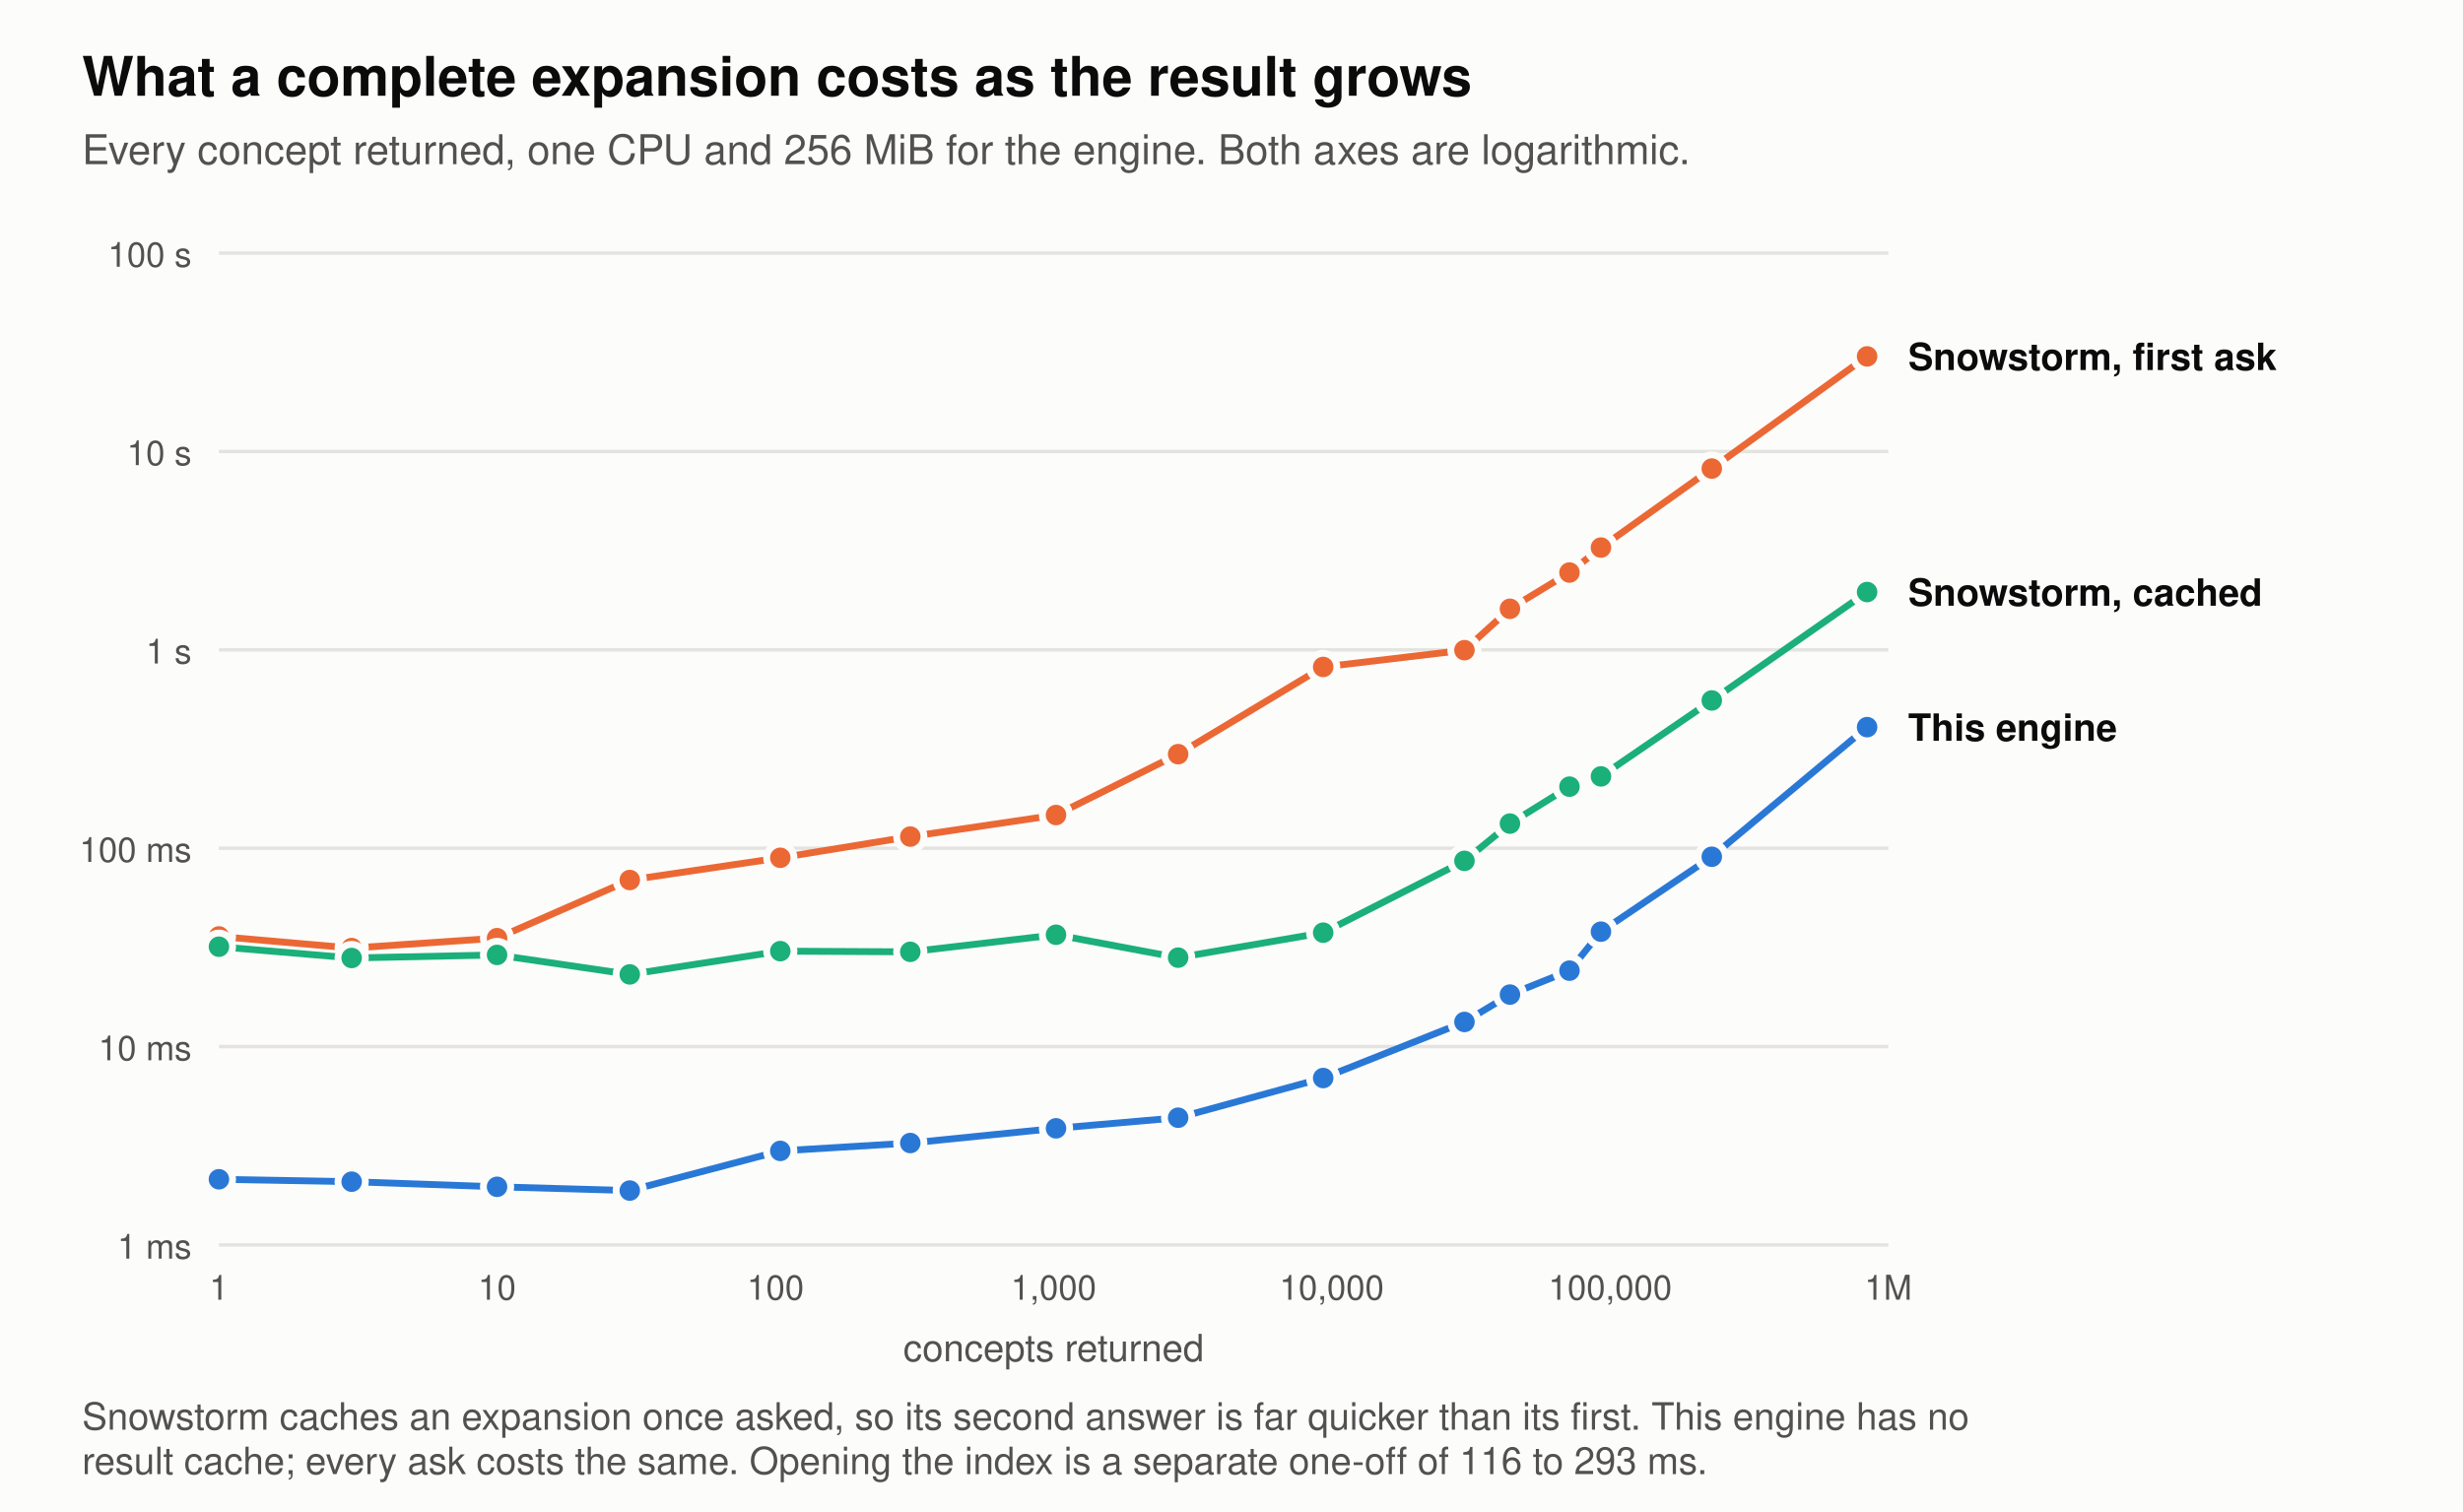
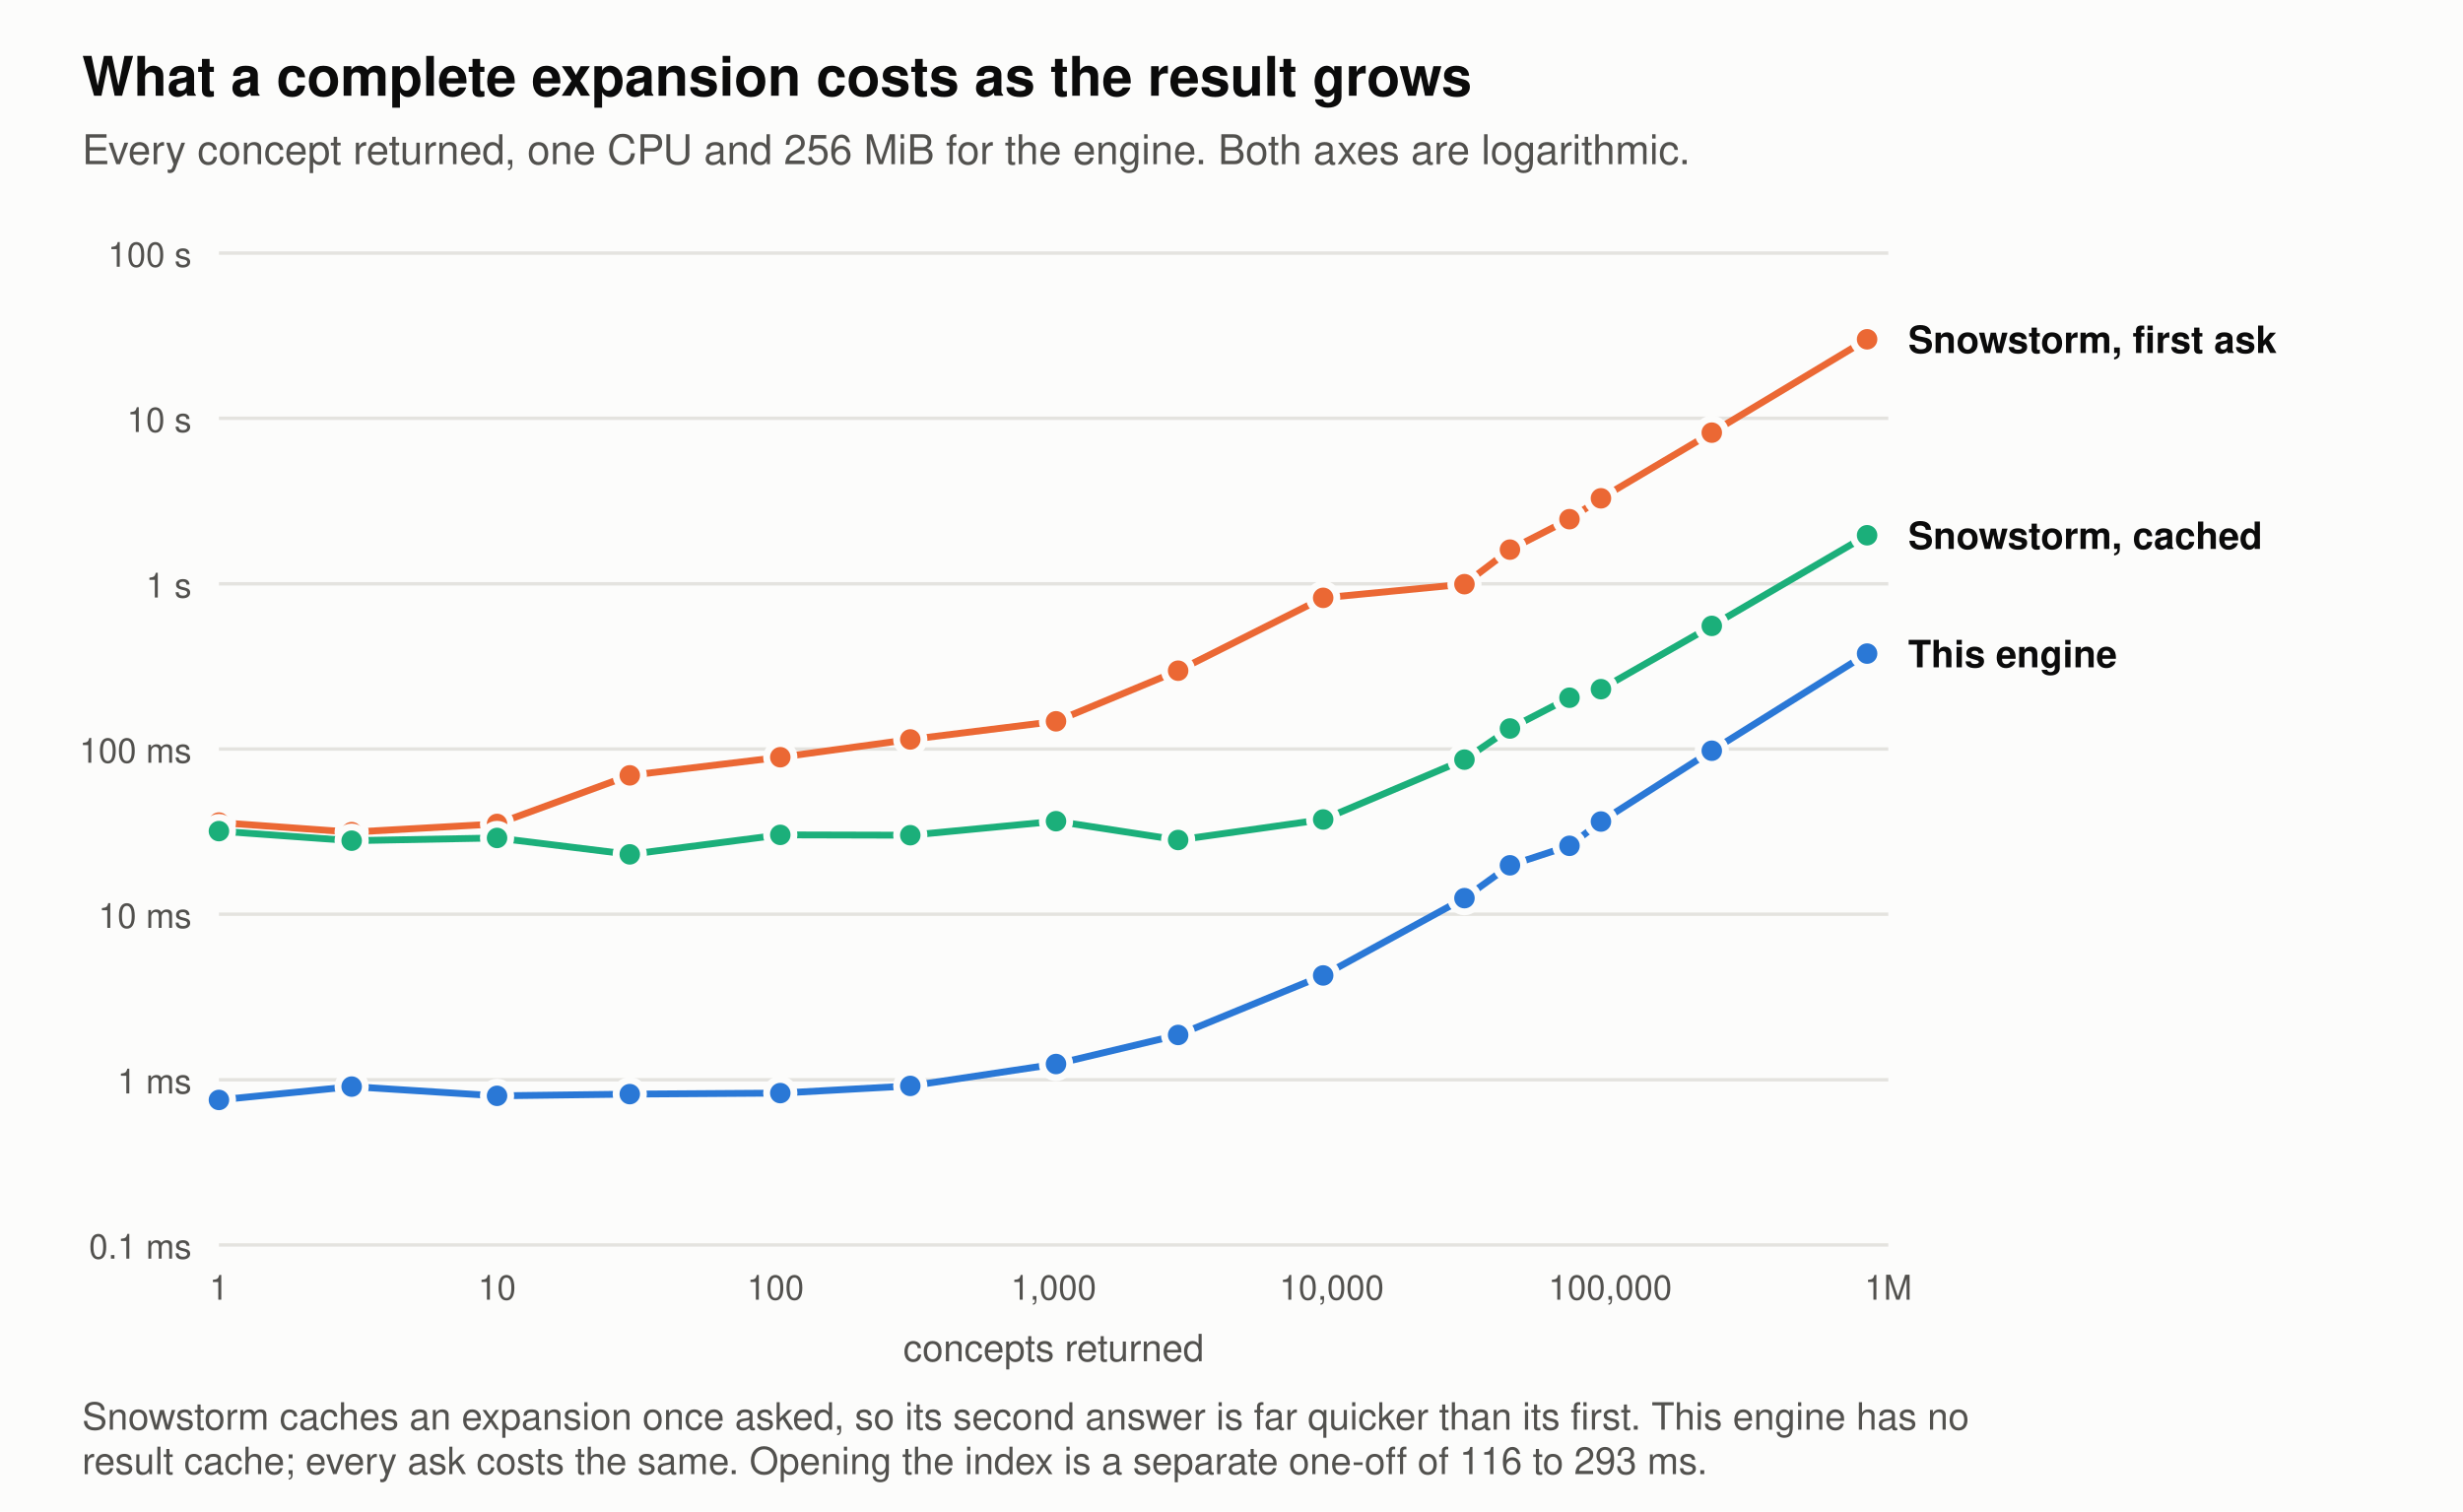
<svg xmlns="http://www.w3.org/2000/svg" width="720" height="442" viewBox="0 0 720 442" font-family="-apple-system,BlinkMacSystemFont,'Segoe UI',Helvetica,Arial,sans-serif" role="img" aria-label="What a complete expansion costs as the result grows">
  <rect width="720" height="442" fill="#fcfcfb" />
  <text x="24" y="28" font-size="16" font-weight="600" fill="#0b0b0b">What a complete expansion costs as the result grows</text>
  <text x="24" y="48" font-size="12" fill="#52514e">Every concept returned, one CPU and 256 MiB for the engine. Both axes are logarithmic.</text>
  <line x1="64" y1="364.0" x2="552" y2="364.0" stroke="#e4e3df" stroke-width="1" />
-   <text x="56" y="368.0" font-size="10" text-anchor="end" fill="#52514e">1 ms</text>
-   <line x1="64" y1="306.0" x2="552" y2="306.0" stroke="#e4e3df" stroke-width="1" />
-   <text x="56" y="310.0" font-size="10" text-anchor="end" fill="#52514e">10 ms</text>
-   <line x1="64" y1="248.0" x2="552" y2="248.0" stroke="#e4e3df" stroke-width="1" />
-   <text x="56" y="252.0" font-size="10" text-anchor="end" fill="#52514e">100 ms</text>
-   <line x1="64" y1="190.0" x2="552" y2="190.0" stroke="#e4e3df" stroke-width="1" />
-   <text x="56" y="194.0" font-size="10" text-anchor="end" fill="#52514e">1 s</text>
-   <line x1="64" y1="132.0" x2="552" y2="132.0" stroke="#e4e3df" stroke-width="1" />
-   <text x="56" y="136.0" font-size="10" text-anchor="end" fill="#52514e">10 s</text>
+   <text x="56" y="368.0" font-size="10" text-anchor="end" fill="#52514e">0.1 ms</text>
+   <line x1="64" y1="315.7" x2="552" y2="315.7" stroke="#e4e3df" stroke-width="1" />
+   <text x="56" y="319.7" font-size="10" text-anchor="end" fill="#52514e">1 ms</text>
+   <line x1="64" y1="267.3" x2="552" y2="267.3" stroke="#e4e3df" stroke-width="1" />
+   <text x="56" y="271.3" font-size="10" text-anchor="end" fill="#52514e">10 ms</text>
+   <line x1="64" y1="219.0" x2="552" y2="219.0" stroke="#e4e3df" stroke-width="1" />
+   <text x="56" y="223.0" font-size="10" text-anchor="end" fill="#52514e">100 ms</text>
+   <line x1="64" y1="170.7" x2="552" y2="170.7" stroke="#e4e3df" stroke-width="1" />
+   <text x="56" y="174.7" font-size="10" text-anchor="end" fill="#52514e">1 s</text>
+   <line x1="64" y1="122.3" x2="552" y2="122.3" stroke="#e4e3df" stroke-width="1" />
+   <text x="56" y="126.3" font-size="10" text-anchor="end" fill="#52514e">10 s</text>
  <line x1="64" y1="74.0" x2="552" y2="74.0" stroke="#e4e3df" stroke-width="1" />
  <text x="56" y="78.0" font-size="10" text-anchor="end" fill="#52514e">100 s</text>
  <text x="64.0" y="380" font-size="10" text-anchor="middle" fill="#52514e">1</text>
  <text x="145.3" y="380" font-size="10" text-anchor="middle" fill="#52514e">10</text>
  <text x="226.7" y="380" font-size="10" text-anchor="middle" fill="#52514e">100</text>
  <text x="308.0" y="380" font-size="10" text-anchor="middle" fill="#52514e">1,000</text>
  <text x="389.3" y="380" font-size="10" text-anchor="middle" fill="#52514e">10,000</text>
  <text x="470.7" y="380" font-size="10" text-anchor="middle" fill="#52514e">100,000</text>
  <text x="552.0" y="380" font-size="10" text-anchor="middle" fill="#52514e">1M</text>
  <text x="308" y="398" font-size="11" text-anchor="middle" fill="#52514e">concepts returned</text>
-   <polyline points="64.0,344.8 102.8,345.5 145.3,347.0 184.1,348.1 228.1,336.5 266.1,334.2 308.7,329.9 344.4,326.8 386.8,315.2 428.1,298.8 441.4,290.8 458.8,283.8 468.0,272.4 500.4,250.5 545.8,212.6" fill="none" stroke="#2a78d6" stroke-width="2" stroke-linejoin="round" stroke-linecap="round" />
-   <circle cx="64.0" cy="344.8" r="4" fill="#2a78d6" stroke="#fcfcfb" stroke-width="2" />
-   <circle cx="102.8" cy="345.5" r="4" fill="#2a78d6" stroke="#fcfcfb" stroke-width="2" />
-   <circle cx="145.3" cy="347.0" r="4" fill="#2a78d6" stroke="#fcfcfb" stroke-width="2" />
-   <circle cx="184.1" cy="348.1" r="4" fill="#2a78d6" stroke="#fcfcfb" stroke-width="2" />
-   <circle cx="228.1" cy="336.5" r="4" fill="#2a78d6" stroke="#fcfcfb" stroke-width="2" />
-   <circle cx="266.1" cy="334.2" r="4" fill="#2a78d6" stroke="#fcfcfb" stroke-width="2" />
-   <circle cx="308.7" cy="329.9" r="4" fill="#2a78d6" stroke="#fcfcfb" stroke-width="2" />
-   <circle cx="344.4" cy="326.8" r="4" fill="#2a78d6" stroke="#fcfcfb" stroke-width="2" />
-   <circle cx="386.8" cy="315.2" r="4" fill="#2a78d6" stroke="#fcfcfb" stroke-width="2" />
-   <circle cx="428.1" cy="298.8" r="4" fill="#2a78d6" stroke="#fcfcfb" stroke-width="2" />
-   <circle cx="441.4" cy="290.8" r="4" fill="#2a78d6" stroke="#fcfcfb" stroke-width="2" />
-   <circle cx="458.8" cy="283.8" r="4" fill="#2a78d6" stroke="#fcfcfb" stroke-width="2" />
-   <circle cx="468.0" cy="272.4" r="4" fill="#2a78d6" stroke="#fcfcfb" stroke-width="2" />
-   <circle cx="500.4" cy="250.5" r="4" fill="#2a78d6" stroke="#fcfcfb" stroke-width="2" />
-   <circle cx="545.8" cy="212.6" r="4" fill="#2a78d6" stroke="#fcfcfb" stroke-width="2" />
-   <text x="557.8" y="216.6" font-size="11" font-weight="600" fill="#0b0b0b">This engine</text>
-   <polyline points="64.0,273.8 102.8,277.2 145.3,274.3 184.1,257.3 228.1,250.8 266.1,244.6 308.7,238.3 344.4,220.5 386.8,195.0 428.1,190.1 441.4,178.0 458.8,167.4 468.0,160.1 500.4,137.0 545.8,104.2" fill="none" stroke="#eb6834" stroke-width="2" stroke-linejoin="round" stroke-linecap="round" />
-   <circle cx="64.0" cy="273.8" r="4" fill="#eb6834" stroke="#fcfcfb" stroke-width="2" />
-   <circle cx="102.8" cy="277.2" r="4" fill="#eb6834" stroke="#fcfcfb" stroke-width="2" />
-   <circle cx="145.3" cy="274.3" r="4" fill="#eb6834" stroke="#fcfcfb" stroke-width="2" />
-   <circle cx="184.1" cy="257.3" r="4" fill="#eb6834" stroke="#fcfcfb" stroke-width="2" />
-   <circle cx="228.1" cy="250.8" r="4" fill="#eb6834" stroke="#fcfcfb" stroke-width="2" />
-   <circle cx="266.1" cy="244.6" r="4" fill="#eb6834" stroke="#fcfcfb" stroke-width="2" />
-   <circle cx="308.7" cy="238.3" r="4" fill="#eb6834" stroke="#fcfcfb" stroke-width="2" />
-   <circle cx="344.4" cy="220.5" r="4" fill="#eb6834" stroke="#fcfcfb" stroke-width="2" />
-   <circle cx="386.8" cy="195.0" r="4" fill="#eb6834" stroke="#fcfcfb" stroke-width="2" />
-   <circle cx="428.1" cy="190.1" r="4" fill="#eb6834" stroke="#fcfcfb" stroke-width="2" />
-   <circle cx="441.4" cy="178.0" r="4" fill="#eb6834" stroke="#fcfcfb" stroke-width="2" />
-   <circle cx="458.8" cy="167.4" r="4" fill="#eb6834" stroke="#fcfcfb" stroke-width="2" />
-   <circle cx="468.0" cy="160.1" r="4" fill="#eb6834" stroke="#fcfcfb" stroke-width="2" />
-   <circle cx="500.4" cy="137.0" r="4" fill="#eb6834" stroke="#fcfcfb" stroke-width="2" />
-   <circle cx="545.8" cy="104.2" r="4" fill="#eb6834" stroke="#fcfcfb" stroke-width="2" />
-   <text x="557.8" y="108.2" font-size="11" font-weight="600" fill="#0b0b0b">Snowstorm, first ask</text>
-   <polyline points="64.0,276.8 102.8,280.1 145.3,279.2 184.1,284.9 228.1,278.1 266.1,278.3 308.7,273.3 344.4,280.0 386.8,272.7 428.1,251.7 441.4,240.8 458.8,230.0 468.0,227.0 500.4,204.8 545.8,173.1" fill="none" stroke="#1baf7a" stroke-width="2" stroke-linejoin="round" stroke-linecap="round" />
-   <circle cx="64.0" cy="276.8" r="4" fill="#1baf7a" stroke="#fcfcfb" stroke-width="2" />
-   <circle cx="102.8" cy="280.1" r="4" fill="#1baf7a" stroke="#fcfcfb" stroke-width="2" />
-   <circle cx="145.3" cy="279.2" r="4" fill="#1baf7a" stroke="#fcfcfb" stroke-width="2" />
-   <circle cx="184.1" cy="284.9" r="4" fill="#1baf7a" stroke="#fcfcfb" stroke-width="2" />
-   <circle cx="228.1" cy="278.1" r="4" fill="#1baf7a" stroke="#fcfcfb" stroke-width="2" />
-   <circle cx="266.1" cy="278.3" r="4" fill="#1baf7a" stroke="#fcfcfb" stroke-width="2" />
-   <circle cx="308.7" cy="273.3" r="4" fill="#1baf7a" stroke="#fcfcfb" stroke-width="2" />
-   <circle cx="344.4" cy="280.0" r="4" fill="#1baf7a" stroke="#fcfcfb" stroke-width="2" />
-   <circle cx="386.8" cy="272.7" r="4" fill="#1baf7a" stroke="#fcfcfb" stroke-width="2" />
-   <circle cx="428.1" cy="251.7" r="4" fill="#1baf7a" stroke="#fcfcfb" stroke-width="2" />
-   <circle cx="441.4" cy="240.8" r="4" fill="#1baf7a" stroke="#fcfcfb" stroke-width="2" />
-   <circle cx="458.8" cy="230.0" r="4" fill="#1baf7a" stroke="#fcfcfb" stroke-width="2" />
-   <circle cx="468.0" cy="227.0" r="4" fill="#1baf7a" stroke="#fcfcfb" stroke-width="2" />
-   <circle cx="500.4" cy="204.8" r="4" fill="#1baf7a" stroke="#fcfcfb" stroke-width="2" />
-   <circle cx="545.8" cy="173.1" r="4" fill="#1baf7a" stroke="#fcfcfb" stroke-width="2" />
-   <text x="557.8" y="177.1" font-size="11" font-weight="600" fill="#0b0b0b">Snowstorm, cached</text>
+   <polyline points="64.0,321.6 102.8,317.7 145.3,320.4 184.1,319.9 228.1,319.6 266.1,317.5 308.7,311.1 344.4,302.6 386.8,285.2 428.1,262.6 441.4,253.0 458.8,247.3 468.0,240.2 500.4,219.5 545.8,191.1" fill="none" stroke="#2a78d6" stroke-width="2" stroke-linejoin="round" stroke-linecap="round" />
+   <circle cx="64.0" cy="321.6" r="4" fill="#2a78d6" stroke="#fcfcfb" stroke-width="2" />
+   <circle cx="102.8" cy="317.7" r="4" fill="#2a78d6" stroke="#fcfcfb" stroke-width="2" />
+   <circle cx="145.3" cy="320.4" r="4" fill="#2a78d6" stroke="#fcfcfb" stroke-width="2" />
+   <circle cx="184.1" cy="319.9" r="4" fill="#2a78d6" stroke="#fcfcfb" stroke-width="2" />
+   <circle cx="228.1" cy="319.6" r="4" fill="#2a78d6" stroke="#fcfcfb" stroke-width="2" />
+   <circle cx="266.1" cy="317.5" r="4" fill="#2a78d6" stroke="#fcfcfb" stroke-width="2" />
+   <circle cx="308.7" cy="311.1" r="4" fill="#2a78d6" stroke="#fcfcfb" stroke-width="2" />
+   <circle cx="344.4" cy="302.6" r="4" fill="#2a78d6" stroke="#fcfcfb" stroke-width="2" />
+   <circle cx="386.8" cy="285.2" r="4" fill="#2a78d6" stroke="#fcfcfb" stroke-width="2" />
+   <circle cx="428.1" cy="262.6" r="4" fill="#2a78d6" stroke="#fcfcfb" stroke-width="2" />
+   <circle cx="441.4" cy="253.0" r="4" fill="#2a78d6" stroke="#fcfcfb" stroke-width="2" />
+   <circle cx="458.8" cy="247.3" r="4" fill="#2a78d6" stroke="#fcfcfb" stroke-width="2" />
+   <circle cx="468.0" cy="240.2" r="4" fill="#2a78d6" stroke="#fcfcfb" stroke-width="2" />
+   <circle cx="500.4" cy="219.5" r="4" fill="#2a78d6" stroke="#fcfcfb" stroke-width="2" />
+   <circle cx="545.8" cy="191.1" r="4" fill="#2a78d6" stroke="#fcfcfb" stroke-width="2" />
+   <text x="557.8" y="195.1" font-size="11" font-weight="600" fill="#0b0b0b">This engine</text>
+   <polyline points="64.0,240.5 102.8,243.3 145.3,240.9 184.1,226.7 228.1,221.4 266.1,216.2 308.7,210.9 344.4,196.1 386.8,174.8 428.1,170.8 441.4,160.7 458.8,151.8 468.0,145.7 500.4,126.5 545.8,99.2" fill="none" stroke="#eb6834" stroke-width="2" stroke-linejoin="round" stroke-linecap="round" />
+   <circle cx="64.0" cy="240.5" r="4" fill="#eb6834" stroke="#fcfcfb" stroke-width="2" />
+   <circle cx="102.8" cy="243.3" r="4" fill="#eb6834" stroke="#fcfcfb" stroke-width="2" />
+   <circle cx="145.3" cy="240.9" r="4" fill="#eb6834" stroke="#fcfcfb" stroke-width="2" />
+   <circle cx="184.1" cy="226.7" r="4" fill="#eb6834" stroke="#fcfcfb" stroke-width="2" />
+   <circle cx="228.1" cy="221.4" r="4" fill="#eb6834" stroke="#fcfcfb" stroke-width="2" />
+   <circle cx="266.1" cy="216.2" r="4" fill="#eb6834" stroke="#fcfcfb" stroke-width="2" />
+   <circle cx="308.7" cy="210.9" r="4" fill="#eb6834" stroke="#fcfcfb" stroke-width="2" />
+   <circle cx="344.4" cy="196.1" r="4" fill="#eb6834" stroke="#fcfcfb" stroke-width="2" />
+   <circle cx="386.8" cy="174.8" r="4" fill="#eb6834" stroke="#fcfcfb" stroke-width="2" />
+   <circle cx="428.1" cy="170.8" r="4" fill="#eb6834" stroke="#fcfcfb" stroke-width="2" />
+   <circle cx="441.4" cy="160.7" r="4" fill="#eb6834" stroke="#fcfcfb" stroke-width="2" />
+   <circle cx="458.8" cy="151.8" r="4" fill="#eb6834" stroke="#fcfcfb" stroke-width="2" />
+   <circle cx="468.0" cy="145.7" r="4" fill="#eb6834" stroke="#fcfcfb" stroke-width="2" />
+   <circle cx="500.4" cy="126.5" r="4" fill="#eb6834" stroke="#fcfcfb" stroke-width="2" />
+   <circle cx="545.8" cy="99.2" r="4" fill="#eb6834" stroke="#fcfcfb" stroke-width="2" />
+   <text x="557.8" y="103.2" font-size="11" font-weight="600" fill="#0b0b0b">Snowstorm, first ask</text>
+   <polyline points="64.0,243.0 102.8,245.8 145.3,245.0 184.1,249.8 228.1,244.1 266.1,244.2 308.7,240.1 344.4,245.6 386.8,239.6 428.1,222.1 441.4,213.0 458.8,204.0 468.0,201.5 500.4,183.0 545.8,156.5" fill="none" stroke="#1baf7a" stroke-width="2" stroke-linejoin="round" stroke-linecap="round" />
+   <circle cx="64.0" cy="243.0" r="4" fill="#1baf7a" stroke="#fcfcfb" stroke-width="2" />
+   <circle cx="102.8" cy="245.8" r="4" fill="#1baf7a" stroke="#fcfcfb" stroke-width="2" />
+   <circle cx="145.3" cy="245.0" r="4" fill="#1baf7a" stroke="#fcfcfb" stroke-width="2" />
+   <circle cx="184.1" cy="249.8" r="4" fill="#1baf7a" stroke="#fcfcfb" stroke-width="2" />
+   <circle cx="228.1" cy="244.1" r="4" fill="#1baf7a" stroke="#fcfcfb" stroke-width="2" />
+   <circle cx="266.1" cy="244.2" r="4" fill="#1baf7a" stroke="#fcfcfb" stroke-width="2" />
+   <circle cx="308.7" cy="240.1" r="4" fill="#1baf7a" stroke="#fcfcfb" stroke-width="2" />
+   <circle cx="344.4" cy="245.6" r="4" fill="#1baf7a" stroke="#fcfcfb" stroke-width="2" />
+   <circle cx="386.8" cy="239.6" r="4" fill="#1baf7a" stroke="#fcfcfb" stroke-width="2" />
+   <circle cx="428.1" cy="222.1" r="4" fill="#1baf7a" stroke="#fcfcfb" stroke-width="2" />
+   <circle cx="441.4" cy="213.0" r="4" fill="#1baf7a" stroke="#fcfcfb" stroke-width="2" />
+   <circle cx="458.8" cy="204.0" r="4" fill="#1baf7a" stroke="#fcfcfb" stroke-width="2" />
+   <circle cx="468.0" cy="201.5" r="4" fill="#1baf7a" stroke="#fcfcfb" stroke-width="2" />
+   <circle cx="500.4" cy="183.0" r="4" fill="#1baf7a" stroke="#fcfcfb" stroke-width="2" />
+   <circle cx="545.8" cy="156.5" r="4" fill="#1baf7a" stroke="#fcfcfb" stroke-width="2" />
+   <text x="557.8" y="160.5" font-size="11" font-weight="600" fill="#0b0b0b">Snowstorm, cached</text>
  <text x="24" y="418" font-size="11" fill="#52514e">Snowstorm caches an expansion once asked, so its second answer is far quicker than its first. This engine has no</text>
  <text x="24" y="431" font-size="11" fill="#52514e">result cache; every ask costs the same. Opening the index is a separate one-off of 116 to 293 ms.</text>
</svg>
